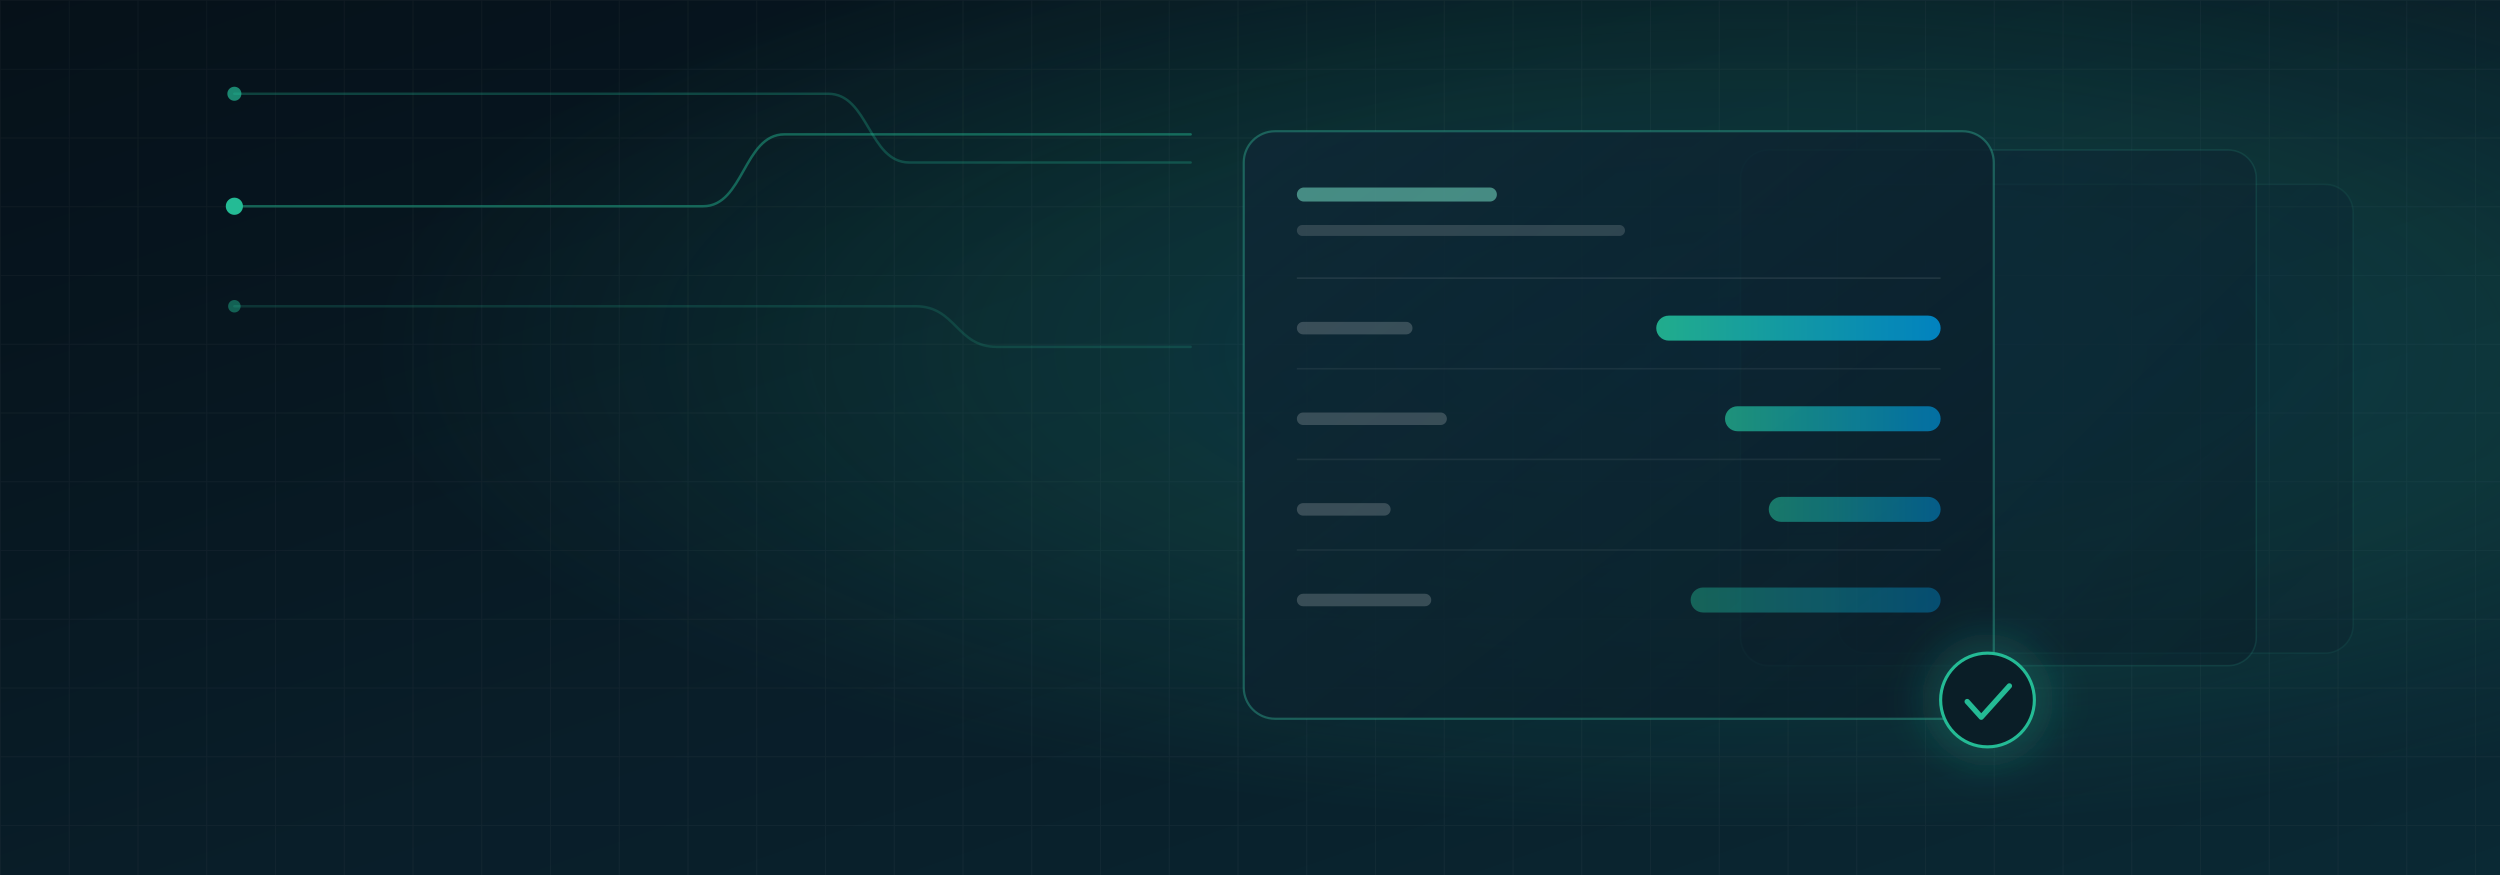
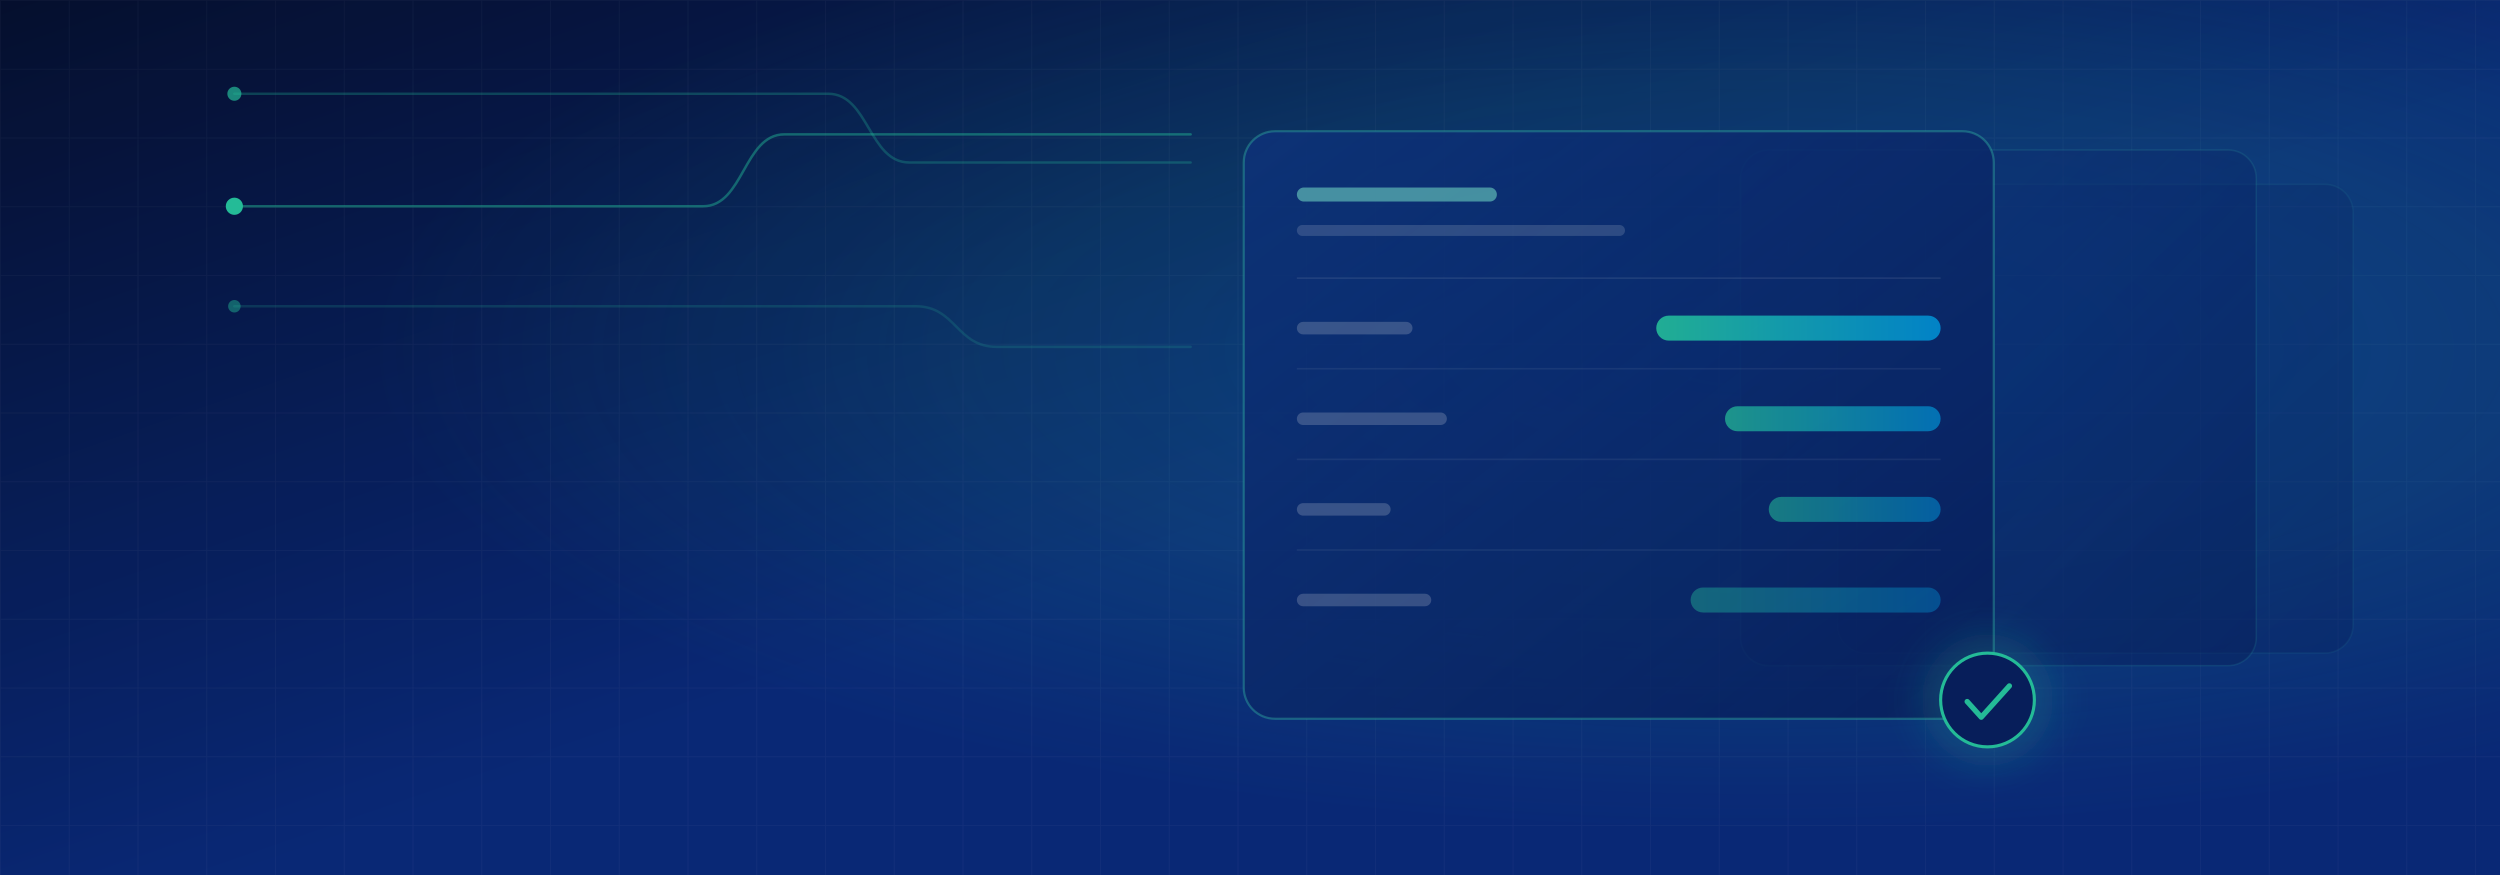
<svg xmlns="http://www.w3.org/2000/svg" viewBox="0 0 1600 560" width="1600" height="560">
  <defs>
    <linearGradient id="d-bg" x1="0" y1="0" x2="1" y2="1">
-       <stop offset="0" stop-color="#06111A" />
-       <stop offset=".55" stop-color="#0A1F2B" />
-       <stop offset="1" stop-color="#0B2B37" />
+       <stop offset="0" stop-color="#050F2E" />
+       <stop offset=".55" stop-color="#0A2A7C" />
+       <stop offset="1" stop-color="#0A2A7C" />
    </linearGradient>
    <radialGradient id="d-glow" cx=".7" cy=".4" r=".55">
      <stop offset="0" stop-color="#0097E0" stop-opacity=".24" />
      <stop offset=".55" stop-color="#27CAA1" stop-opacity=".13" />
      <stop offset="1" stop-color="#27CAA1" stop-opacity="0" />
    </radialGradient>
    <linearGradient id="d-panel" x1="0" y1="0" x2="1" y2="1">
-       <stop offset="0" stop-color="#0F2A38" stop-opacity=".92" />
-       <stop offset="1" stop-color="#0B1F2B" stop-opacity=".78" />
+       <stop offset="0" stop-color="#0E357F" stop-opacity=".92" />
+       <stop offset="1" stop-color="#081F5E" stop-opacity=".78" />
    </linearGradient>
    <linearGradient id="d-bar" x1="0" y1="0" x2="1" y2="0">
      <stop offset="0" stop-color="#27CAA1" />
      <stop offset="1" stop-color="#0097E0" />
    </linearGradient>
    <pattern id="d-grid" width="44" height="44" patternUnits="userSpaceOnUse">
      <path d="M44 0H0v44" fill="none" stroke="#fff" stroke-opacity=".04" stroke-width="1" />
    </pattern>
    <filter id="d-soft" x="-40%" y="-40%" width="180%" height="180%">
      <feGaussianBlur stdDeviation="12" />
    </filter>
  </defs>
  <rect width="1600" height="560" fill="url(#d-bg)" />
  <rect width="1600" height="560" fill="url(#d-grid)" />
  <rect width="1600" height="560" fill="url(#d-glow)" />
  <g opacity=".4">
    <rect x="1176" y="118" width="330" height="300" rx="18" fill="url(#d-panel)" stroke="#3FE0BB" stroke-opacity=".18" />
  </g>
  <g opacity=".6">
    <rect x="1114" y="96" width="330" height="330" rx="18" fill="url(#d-panel)" stroke="#3FE0BB" stroke-opacity=".2" />
  </g>
  <g transform="translate(796 84)">
    <rect width="480" height="376" rx="20" fill="url(#d-panel)" stroke="#3FE0BB" stroke-opacity=".34" stroke-width="1.4" />
    <rect x="34" y="36" width="128" height="9" rx="4.5" fill="#7FF0D4" fill-opacity=".55" />
    <rect x="34" y="60" width="210" height="7" rx="3.5" fill="#fff" fill-opacity=".16" />
    <line x1="34" y1="94" x2="446" y2="94" stroke="#fff" stroke-opacity=".1" />
    <g>
      <rect x="34" y="122" width="74" height="8" rx="4" fill="#fff" fill-opacity=".2" />
      <rect x="264" y="118" width="182" height="16" rx="8" fill="url(#d-bar)" fill-opacity=".9" />
      <rect x="34" y="180" width="96" height="8" rx="4" fill="#fff" fill-opacity=".2" />
      <rect x="308" y="176" width="138" height="16" rx="8" fill="url(#d-bar)" fill-opacity=".72" />
      <rect x="34" y="238" width="60" height="8" rx="4" fill="#fff" fill-opacity=".2" />
      <rect x="336" y="234" width="110" height="16" rx="8" fill="url(#d-bar)" fill-opacity=".56" />
      <rect x="34" y="296" width="86" height="8" rx="4" fill="#fff" fill-opacity=".2" />
      <rect x="286" y="292" width="160" height="16" rx="8" fill="url(#d-bar)" fill-opacity=".42" />
    </g>
    <g stroke="#fff" stroke-opacity=".07">
      <line x1="34" y1="152" x2="446" y2="152" />
      <line x1="34" y1="210" x2="446" y2="210" />
      <line x1="34" y1="268" x2="446" y2="268" />
    </g>
  </g>
  <g transform="translate(1272 448)">
    <circle r="42" fill="#27CAA1" fill-opacity=".2" filter="url(#d-soft)" />
-     <circle r="30" fill="#0B2029" stroke="#27CAA1" stroke-width="2" />
+     <circle r="30" fill="#081F5E" stroke="#27CAA1" stroke-width="2" />
    <path d="M-13 1l9 10 18-20" fill="none" stroke="#27CAA1" stroke-width="3.4" stroke-linecap="round" stroke-linejoin="round" />
  </g>
  <g fill="none" stroke="#27CAA1" stroke-opacity=".28" stroke-width="1.6" stroke-linecap="round">
    <path d="M150 60h380c26 0 26 44 52 44h180" />
    <path d="M150 132h300c26 0 26-46 52-46h260" stroke-opacity=".45" />
    <path d="M150 196h436c26 0 26 26 52 26h124" stroke-opacity=".18" />
  </g>
  <g fill="#27CAA1">
    <circle cx="150" cy="60" r="4.5" fill-opacity=".7" />
    <circle cx="150" cy="132" r="5.5" />
    <circle cx="150" cy="196" r="4" fill-opacity=".45" />
  </g>
-   <rect width="1600" height="560" fill="#040C12" opacity=".08" />
+   <rect width="1600" height="560" fill="#03082A" opacity=".08" />
</svg>
